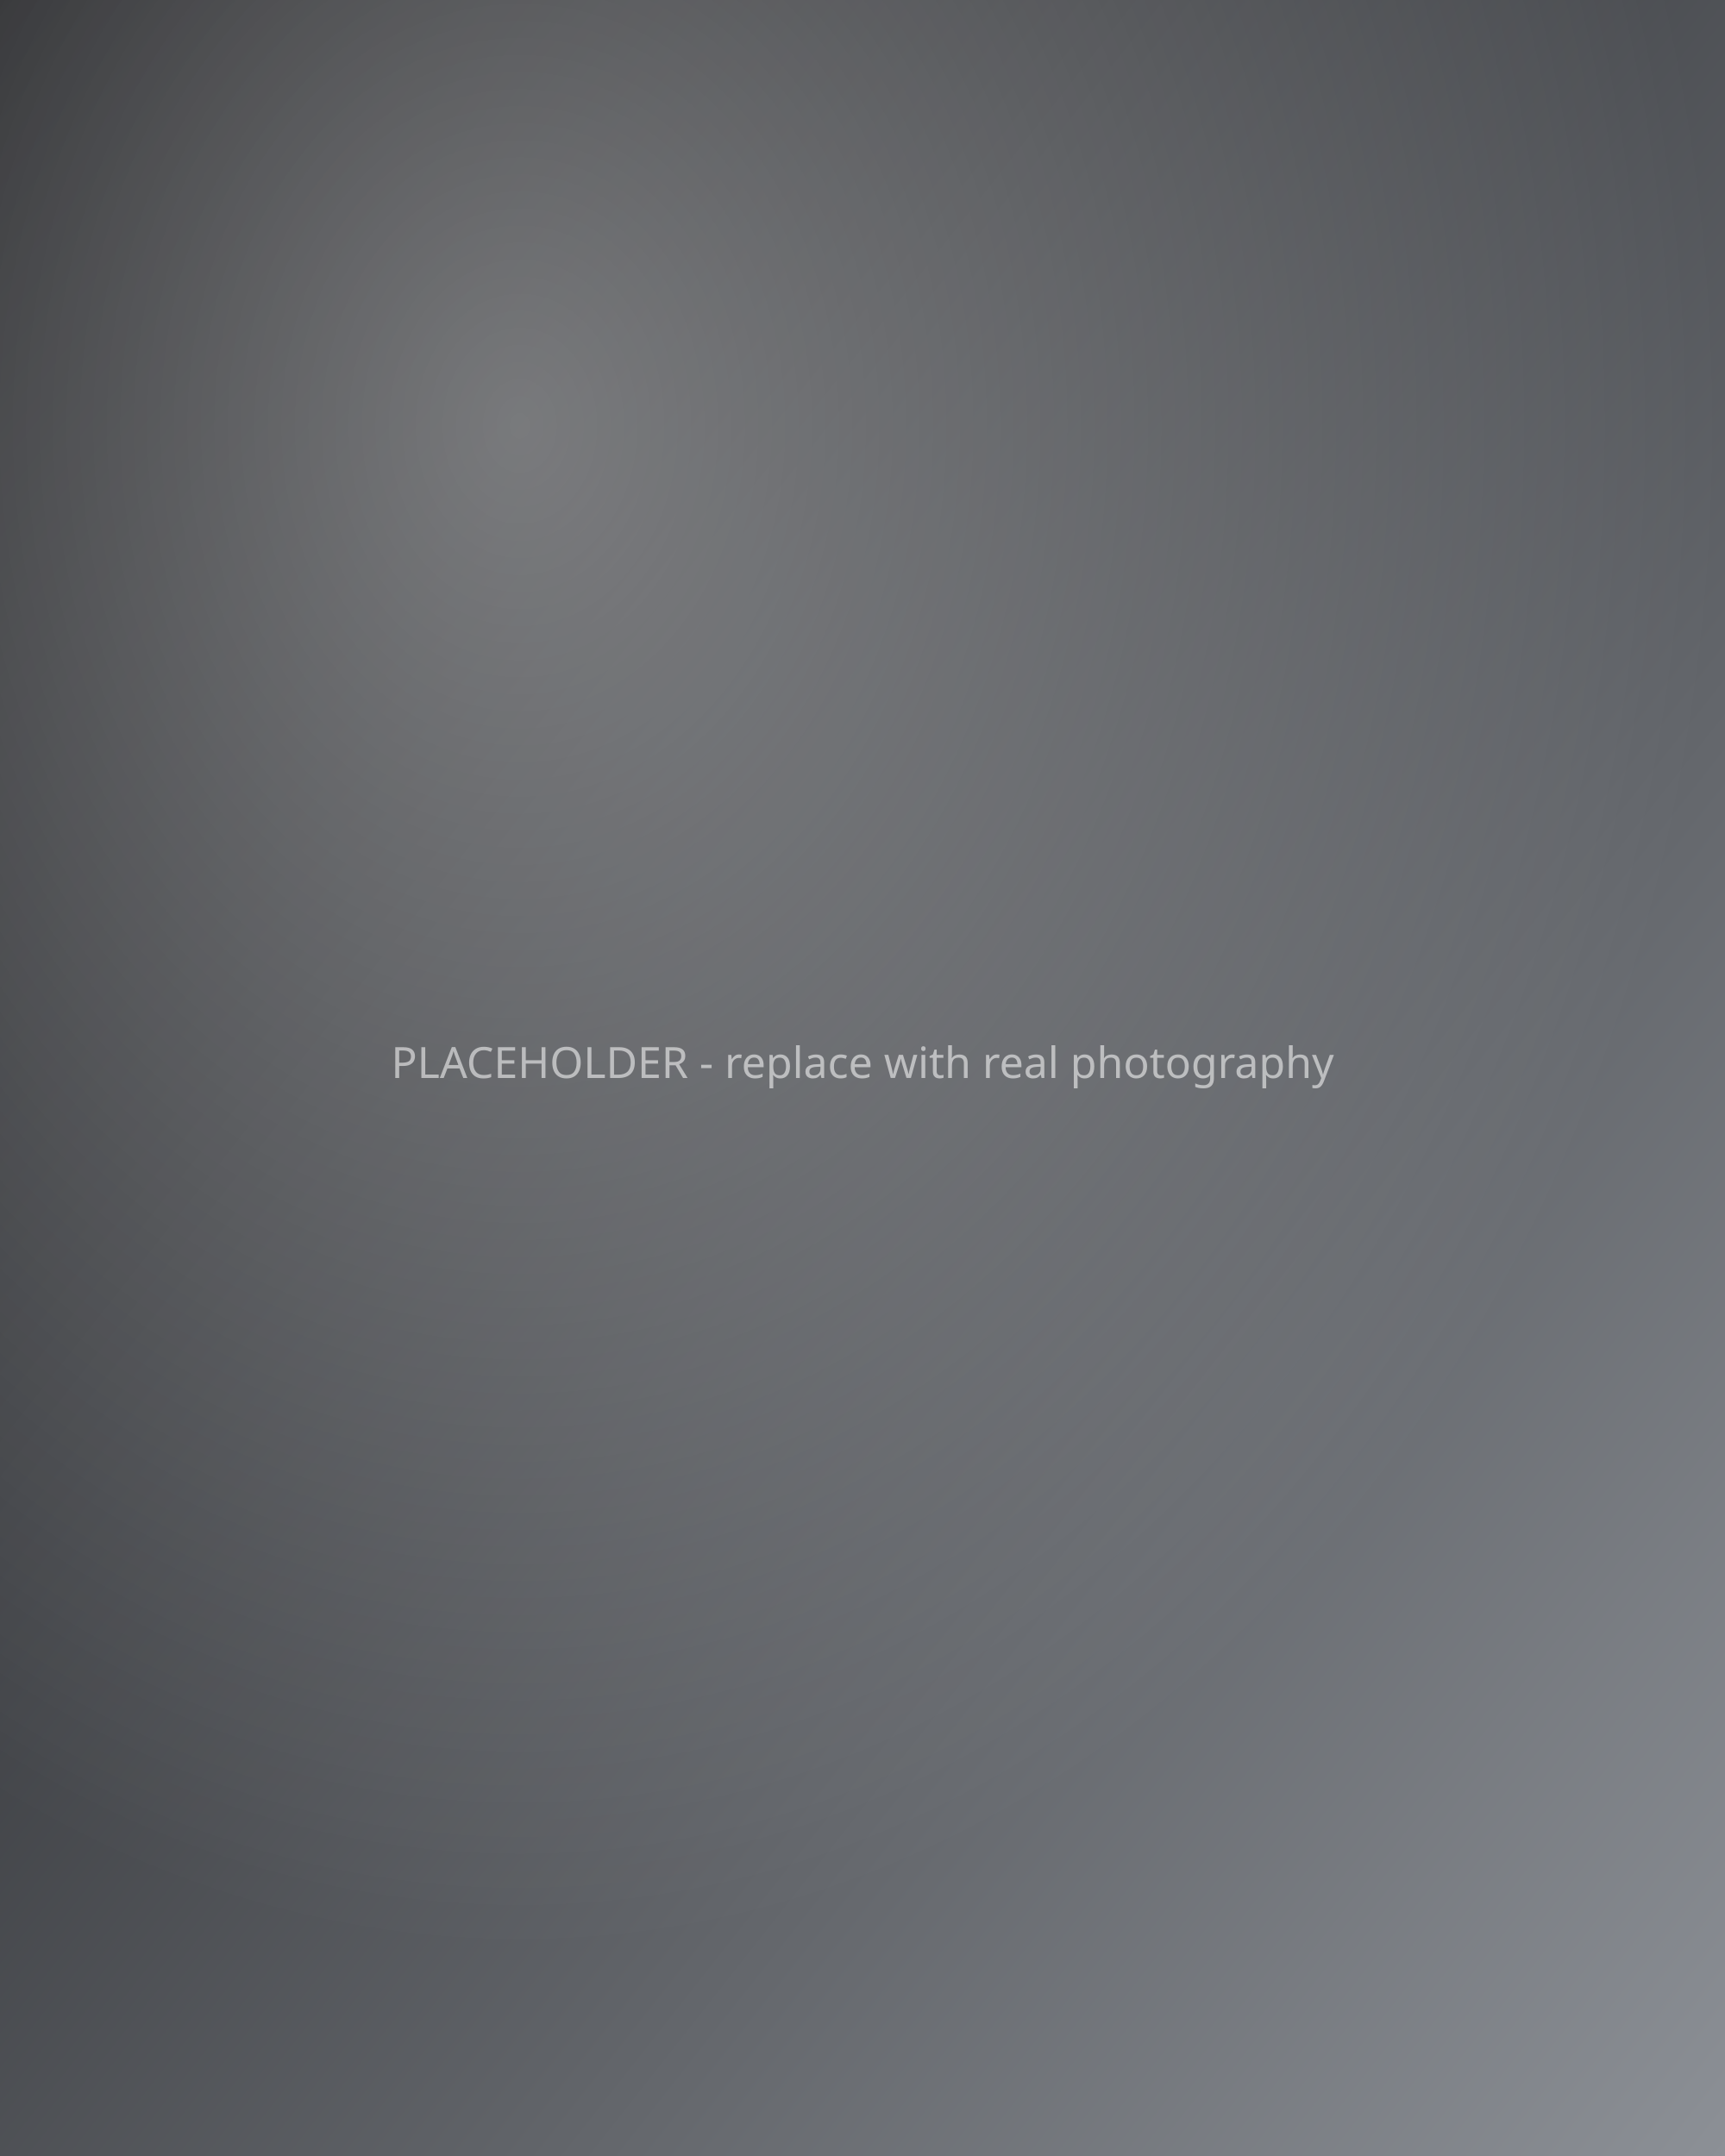
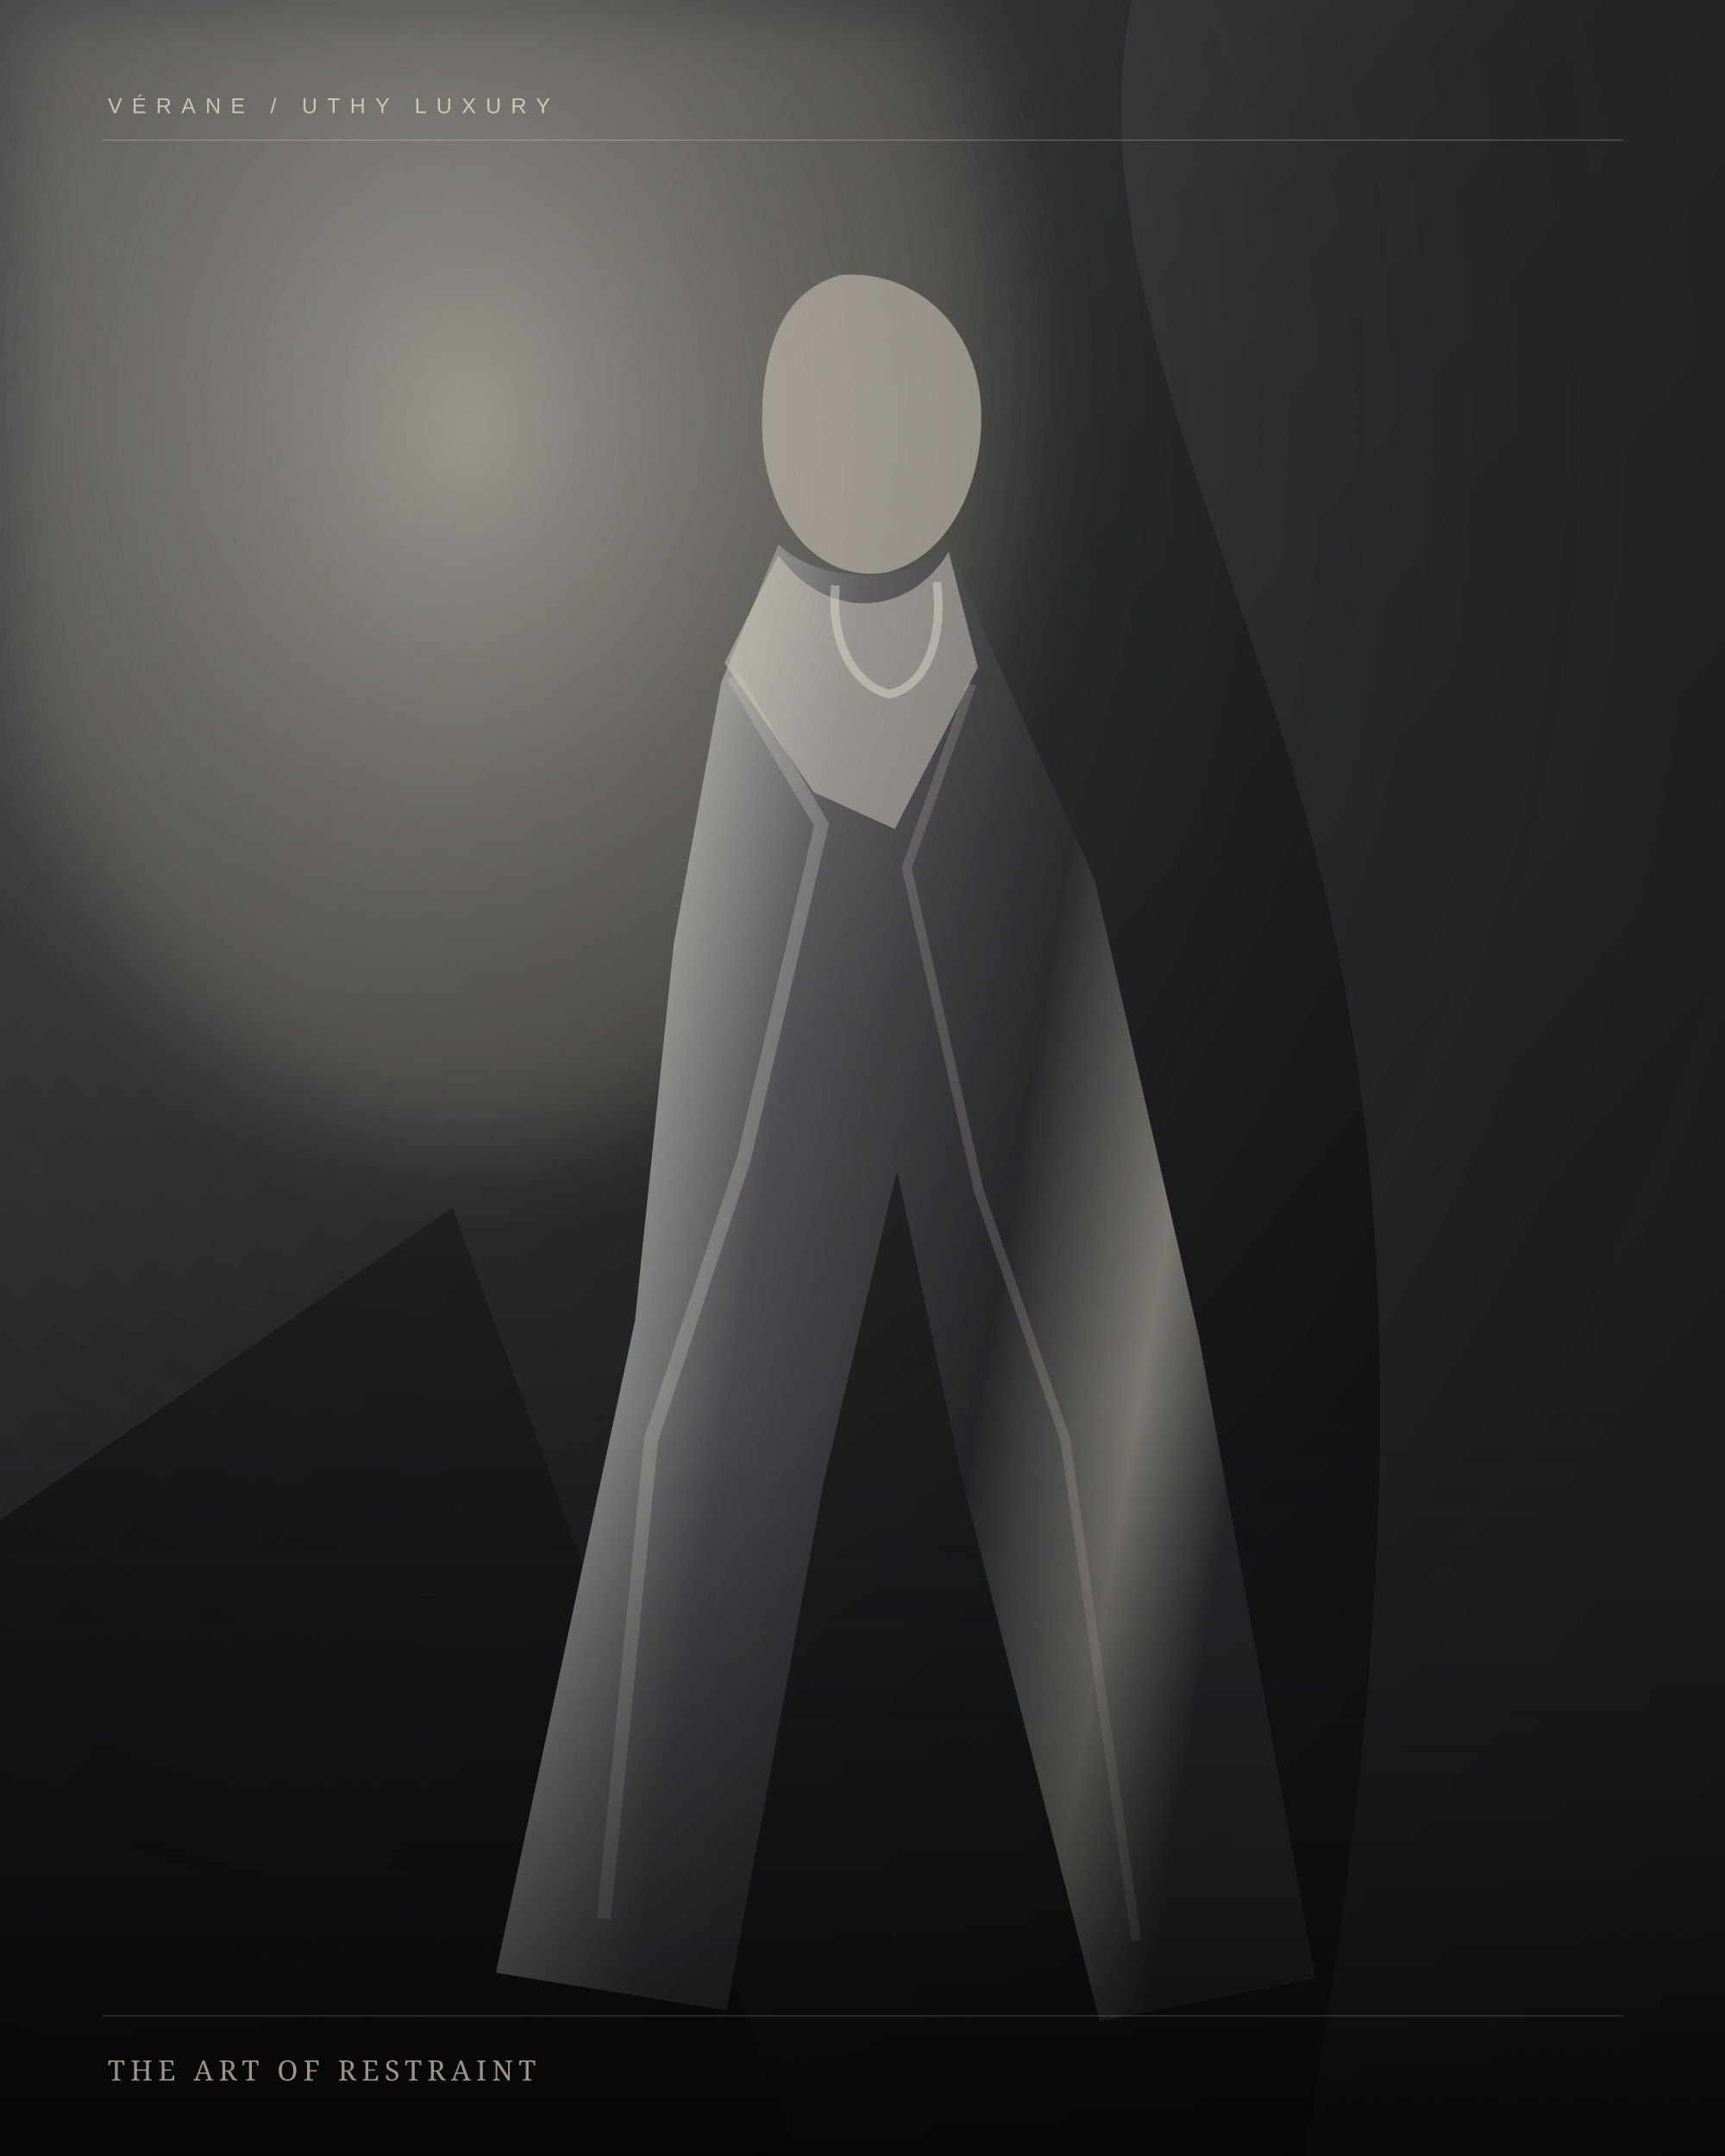
<svg xmlns="http://www.w3.org/2000/svg" viewBox="0 0 1600 2000" preserveAspectRatio="xMidYMid slice">
  <defs>
-     <linearGradient id="g" x1="0" y1="0" x2="1" y2="1">
-       <stop offset="0" stop-color="#121316" />
-       <stop offset="1" stop-color="#8C9096" />
+     <linearGradient id="stone" x1="0" y1="0" x2="1" y2="1">
+       <stop stop-color="#38393b" />
+       <stop offset=".45" stop-color="#17181a" />
+       <stop offset="1" stop-color="#08090a" />
    </linearGradient>
-     <radialGradient id="h" cx=".3" cy=".2" r=".7">
-       <stop offset="0" stop-color="#fff" stop-opacity=".35" />
-       <stop offset="1" stop-color="#fff" stop-opacity="0" />
+     <linearGradient id="silk" x1="0" y1="0" x2="1" y2=".3">
+       <stop stop-color="#343539" />
+       <stop offset=".22" stop-color="#a6a5a0" />
+       <stop offset=".42" stop-color="#424348" />
+       <stop offset=".7" stop-color="#1d1e21" />
+       <stop offset=".88" stop-color="#7a7770" />
+       <stop offset="1" stop-color="#222326" />
+     </linearGradient>
+     <radialGradient id="light" cx=".27" cy=".2" r=".85">
+       <stop stop-color="#f4eee1" stop-opacity=".48" />
+       <stop offset=".42" stop-color="#a9a59c" stop-opacity=".11" />
+       <stop offset="1" stop-color="#090a0b" stop-opacity="0" />
    </radialGradient>
+     <linearGradient id="floor" x1="0" y1="0" x2="0" y2="1">
+       <stop stop-color="#191a1c" stop-opacity="0" />
+       <stop offset="1" stop-color="#030303" stop-opacity=".8" />
+     </linearGradient>
+     <filter id="blur">
+       <feGaussianBlur stdDeviation="42" />
+     </filter>
+     <filter id="grain">
+       <feTurbulence type="fractalNoise" baseFrequency=".75" numOctaves="2" stitchTiles="stitch" />
+       <feColorMatrix values="1 0 0 0 0 0 1 0 0 0 0 0 1 0 0 0 0 0 .08 0" />
+     </filter>
  </defs>
-   <rect width="1600" height="2000" fill="url(#g)" />
-   <rect width="1600" height="2000" fill="url(#h)" />
-   <text x="800" y="1000" text-anchor="middle" font-family="sans-serif" font-size="40" fill="#fff" fill-opacity=".55">PLACEHOLDER - replace with real photography</text>
+   <rect width="1600" height="2000" fill="url(#stone)" />
+   <ellipse cx="450" cy="360" rx="480" ry="700" fill="#e2d4b9" opacity=".16" filter="url(#blur)" />
+   <path d="M1050 0H1600V2000H1210C1280 1600 1320 1180 1220 790C1150 510 1000 240 1050 0Z" fill="#b7b2a7" opacity=".08" />
+   <path d="M0 1410L420 1120L740 2000H0Z" fill="#08090a" opacity=".7" />
+   <g transform="translate(190 65)">
+     <path d="M590 190C660 185 717 238 720 314C723 388 687 453 632 466C567 477 519 414 517 335C515 260 535 205 590 190Z" fill="#8f8a82" />
+     <path d="M532 440C567 474 645 482 690 440L731 540L825 750L922 1175L1030 1770L830 1810L703 1310L642 1020L574 1310L484 1800L270 1765L399 1160L435 810L479 568Z" fill="url(#silk)" />
+     <path d="M532 450C575 510 651 510 690 447L717 554L640 704L565 670L482 550Z" fill="#d4cec1" opacity=".5" />
+     <path d="M490 562L572 700L500 1010L414 1270L370 1715" fill="none" stroke="#d5d0c5" stroke-opacity=".28" stroke-width="13" />
+     <path d="M711 570L651 740L718 1040L798 1270L864 1735" fill="none" stroke="#e3dccc" stroke-opacity=".18" stroke-width="9" />
+     <path d="M585 478C580 530 601 570 635 579C670 571 685 527 679 475" fill="none" stroke="#ede7dc" stroke-opacity=".45" stroke-width="8" />
+   </g>
+   <rect width="1600" height="2000" fill="url(#light)" />
+   <rect y="1300" width="1600" height="700" fill="url(#floor)" />
+   <path d="M95 130H1505" stroke="#f2eadb" stroke-opacity=".28" />
+   <path d="M95 1870H1505" stroke="#f2eadb" stroke-opacity=".2" />
+   <text x="100" y="105" fill="#f2eadb" fill-opacity=".7" font-family="Arial,sans-serif" font-size="20" letter-spacing="9">VÉRANE  /  UTHY LUXURY</text>
+   <text x="100" y="1930" fill="#f2eadb" fill-opacity=".62" font-family="Georgia,serif" font-size="26" letter-spacing="5">THE ART OF RESTRAINT</text>
+   <rect width="1600" height="2000" filter="url(#grain)" opacity=".15" />
</svg>
